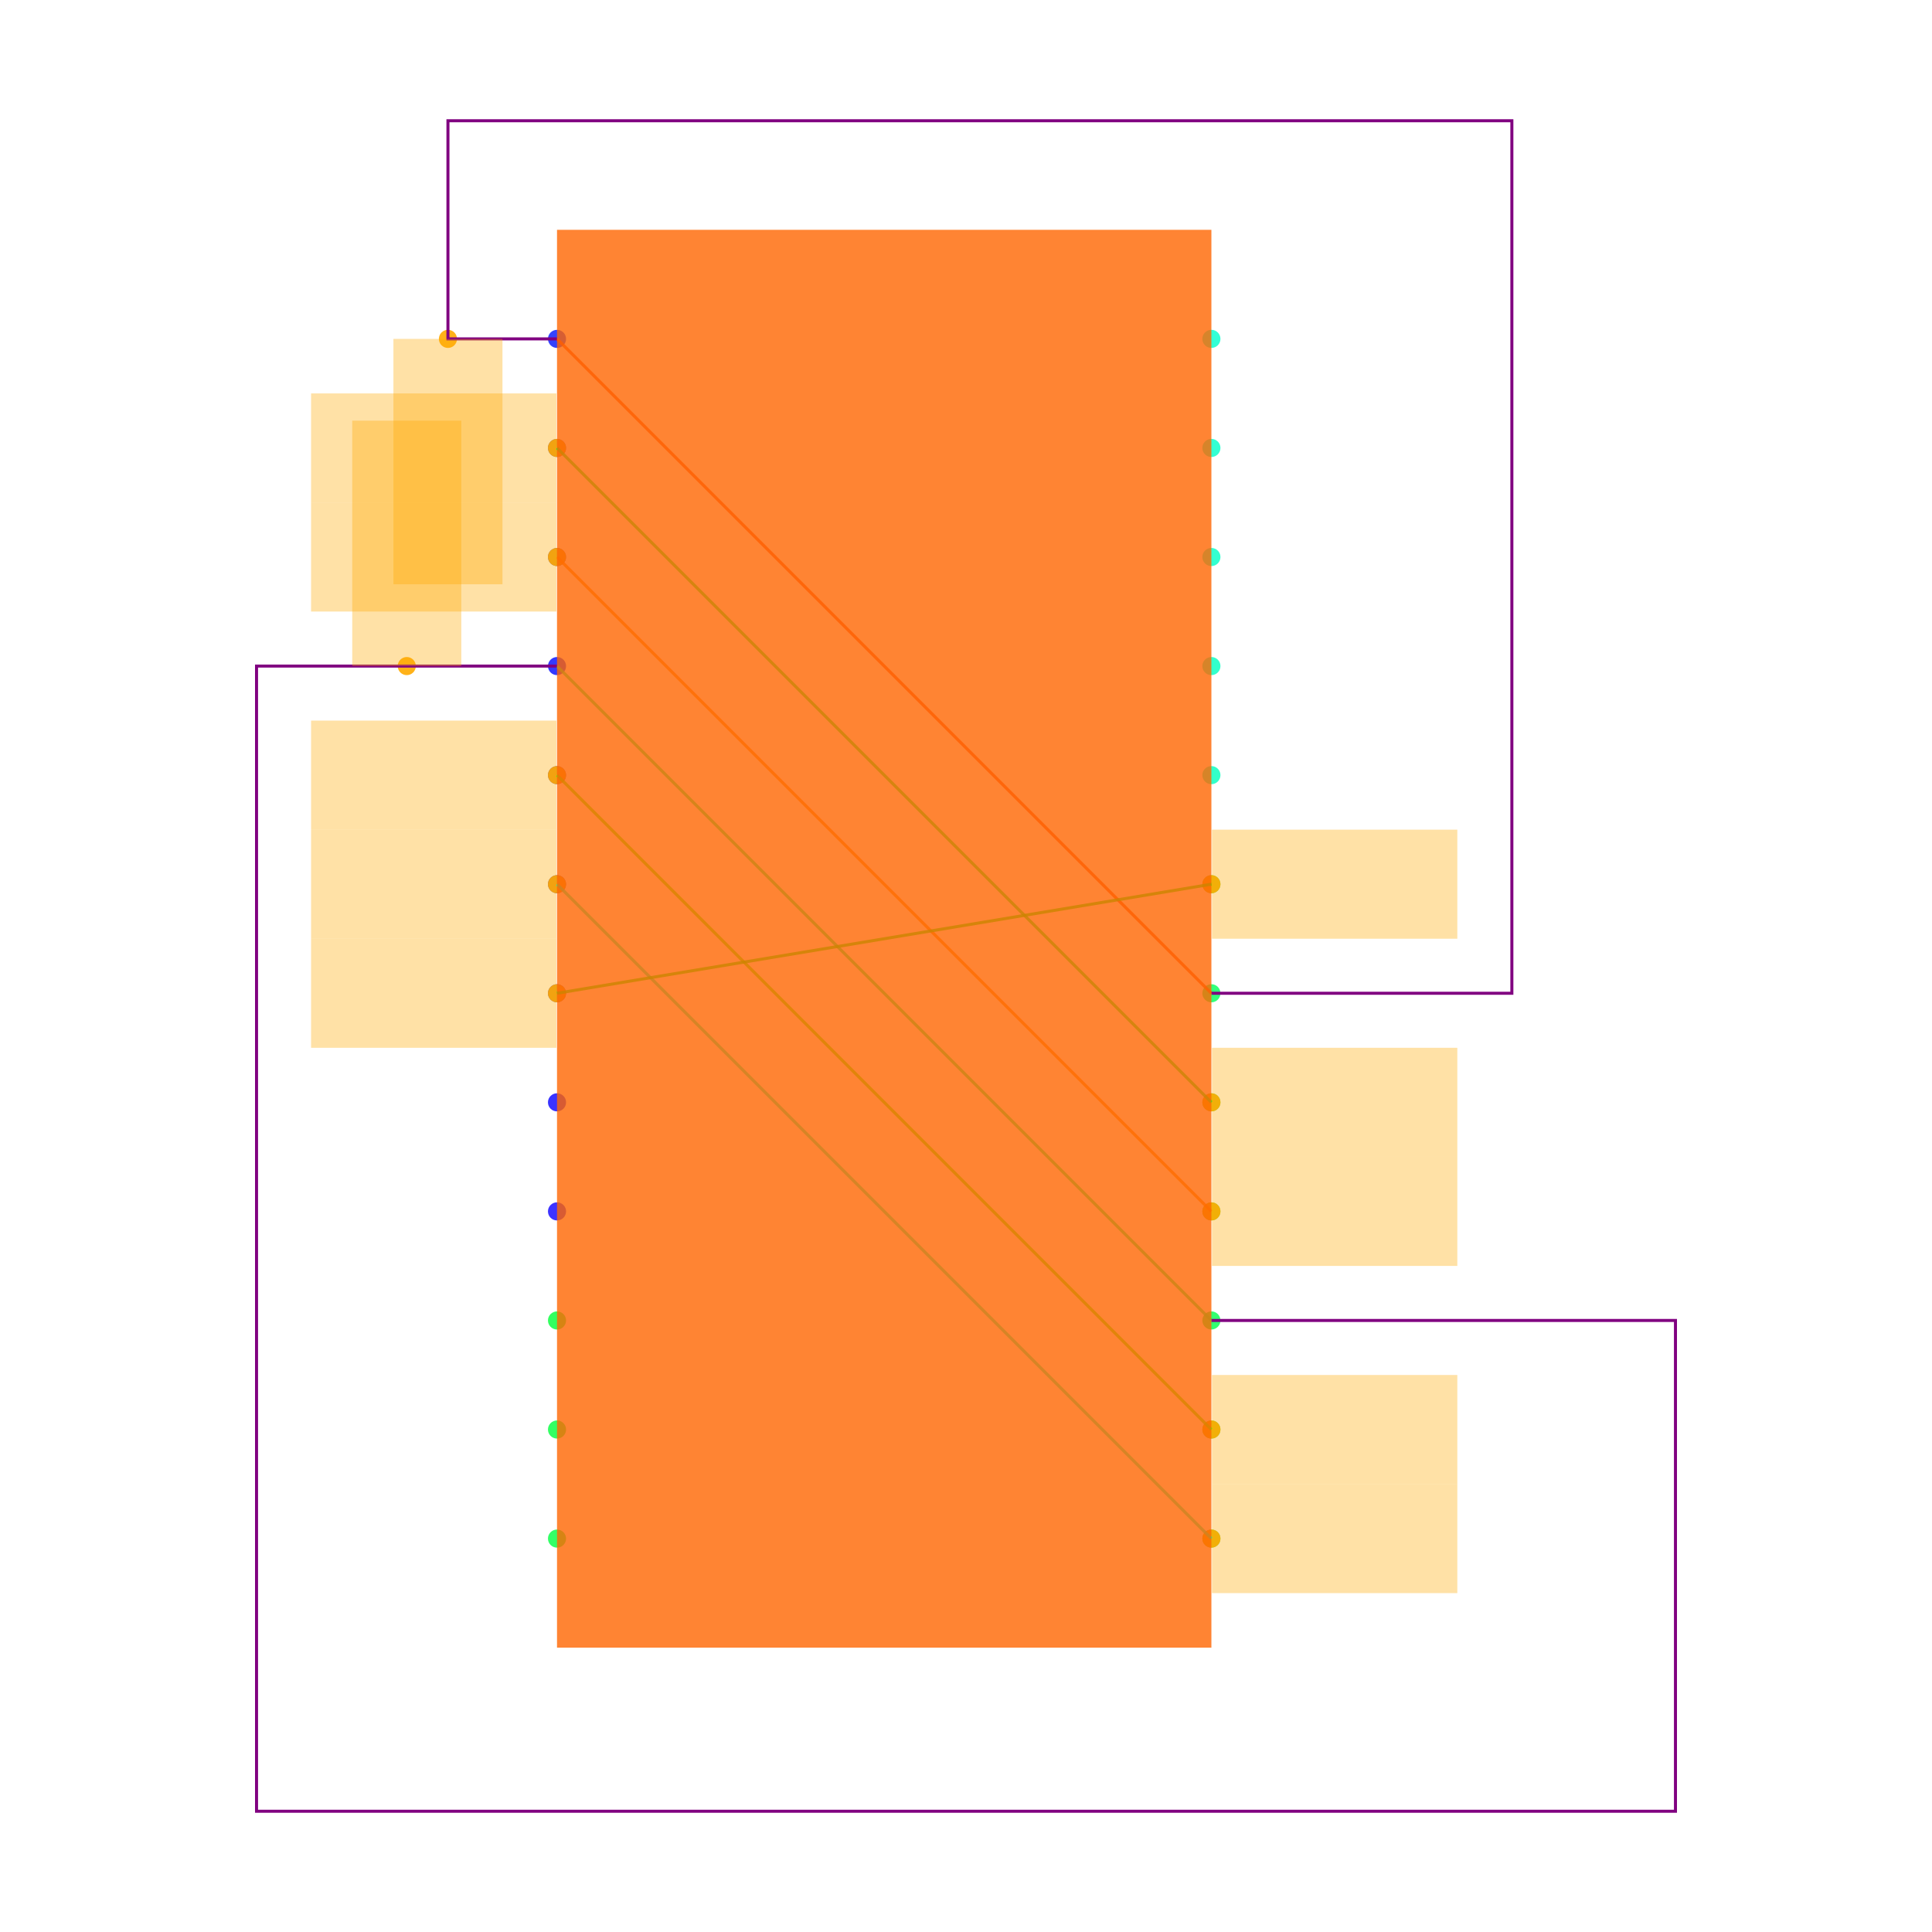
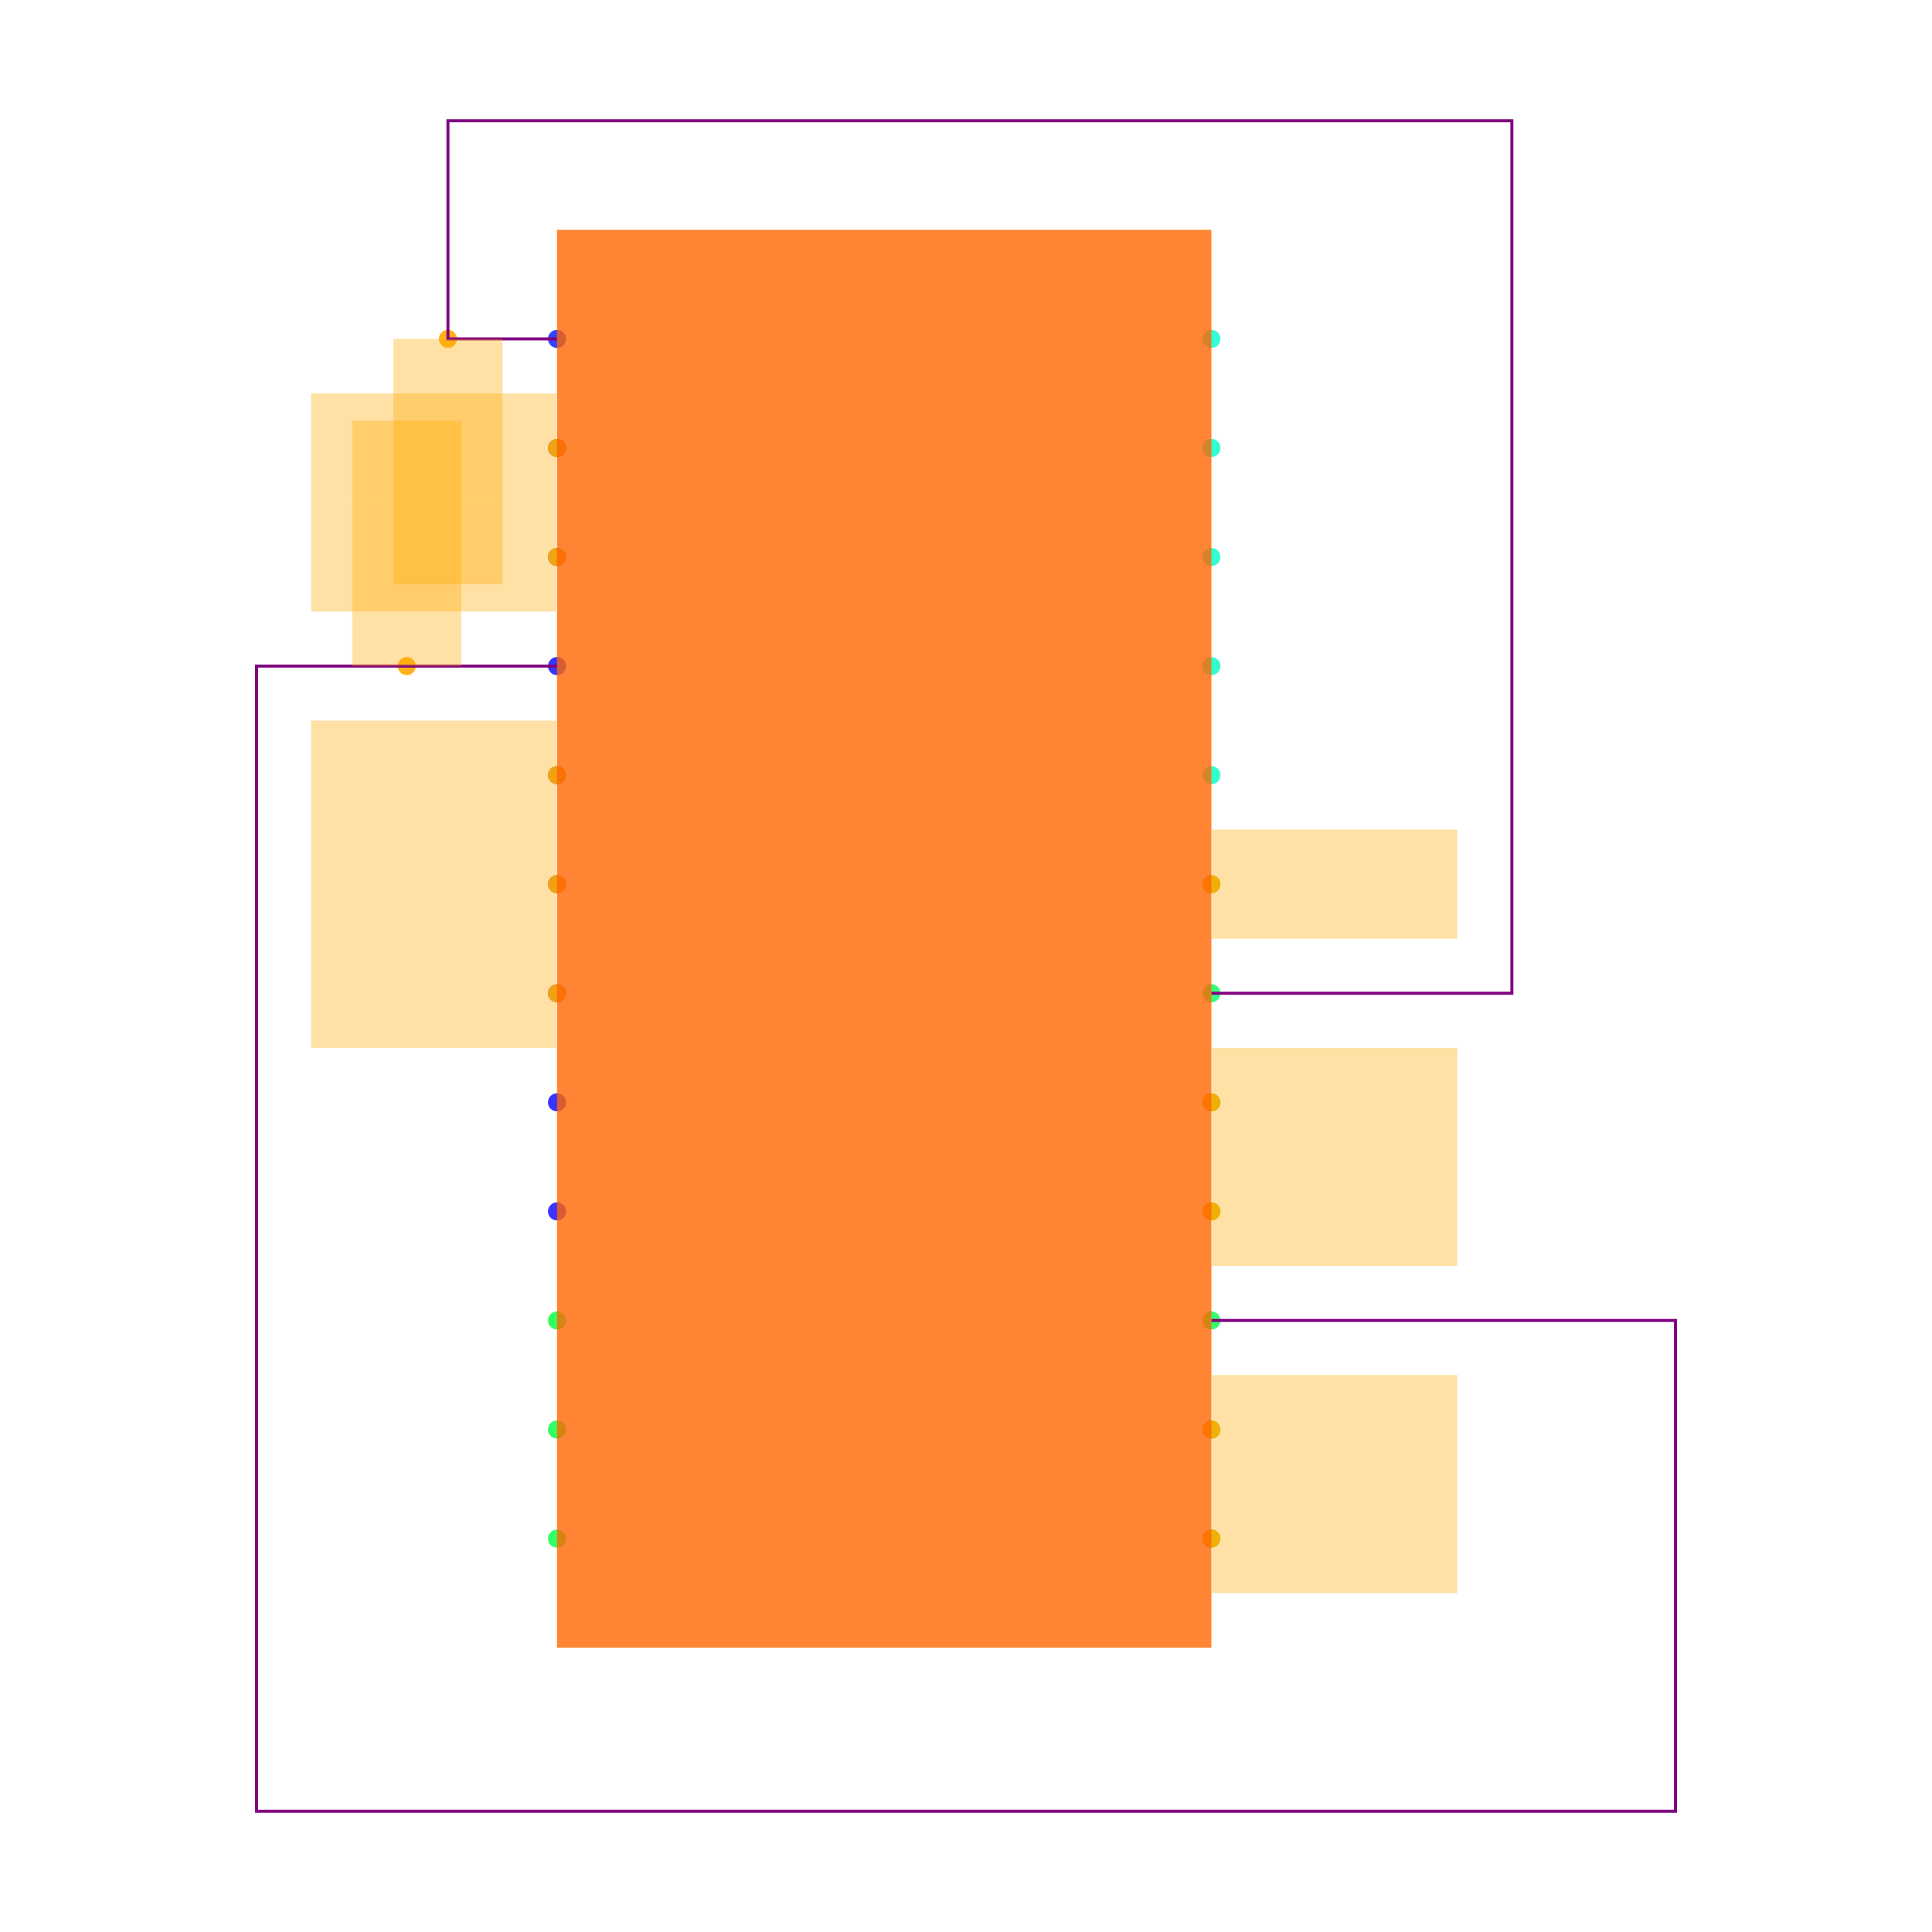
<svg xmlns="http://www.w3.org/2000/svg" width="640" height="640" viewBox="0 0 640 640">
  <rect width="100%" height="100%" fill="white" />
  <g>
    <circle data-type="point" data-label="P.1 x-" data-x="-0.6000000000000001" data-y="1.0999999999999999" cx="184.516" cy="112.258" r="3" fill="hsl(235, 100%, 50%, 0.8)" />
  </g>
  <g>
    <circle data-type="point" data-label="P.2 x-" data-x="-0.6000000000000001" data-y="0.8999999999999999" cx="184.516" cy="148.387" r="3" fill="hsl(236, 100%, 50%, 0.8)" />
  </g>
  <g>
    <circle data-type="point" data-label="P.3 x-" data-x="-0.6000000000000001" data-y="0.6999999999999998" cx="184.516" cy="184.516" r="3" fill="hsl(237, 100%, 50%, 0.8)" />
  </g>
  <g>
    <circle data-type="point" data-label="P.4 x-" data-x="-0.6000000000000001" data-y="0.4999999999999998" cx="184.516" cy="220.645" r="3" fill="hsl(238, 100%, 50%, 0.8)" />
  </g>
  <g>
    <circle data-type="point" data-label="P.5 x-" data-x="-0.6000000000000001" data-y="0.2999999999999998" cx="184.516" cy="256.774" r="3" fill="hsl(239, 100%, 50%, 0.8)" />
  </g>
  <g>
    <circle data-type="point" data-label="P.6 x-" data-x="-0.6000000000000001" data-y="0.09999999999999987" cx="184.516" cy="292.903" r="3" fill="hsl(240, 100%, 50%, 0.8)" />
  </g>
  <g>
    <circle data-type="point" data-label="P.7 x-" data-x="-0.6000000000000001" data-y="-0.10000000000000009" cx="184.516" cy="329.032" r="3" fill="hsl(241, 100%, 50%, 0.8)" />
  </g>
  <g>
    <circle data-type="point" data-label="P.8 x-" data-x="-0.6000000000000001" data-y="-0.30000000000000004" cx="184.516" cy="365.161" r="3" fill="hsl(242, 100%, 50%, 0.8)" />
  </g>
  <g>
    <circle data-type="point" data-label="P.9 x-" data-x="-0.6000000000000001" data-y="-0.5" cx="184.516" cy="401.29" r="3" fill="hsl(243, 100%, 50%, 0.8)" />
  </g>
  <g>
    <circle data-type="point" data-label="P.10 x-" data-x="-0.6000000000000001" data-y="-0.7" cx="184.516" cy="437.419" r="3" fill="hsl(133, 100%, 50%, 0.8)" />
  </g>
  <g>
    <circle data-type="point" data-label="P.11 x-" data-x="-0.6000000000000001" data-y="-0.8999999999999999" cx="184.516" cy="473.548" r="3" fill="hsl(134, 100%, 50%, 0.8)" />
  </g>
  <g>
    <circle data-type="point" data-label="P.12 x-" data-x="-0.6000000000000001" data-y="-1.0999999999999999" cx="184.516" cy="509.677" r="3" fill="hsl(135, 100%, 50%, 0.8)" />
  </g>
  <g>
    <circle data-type="point" data-label="P.13 x+" data-x="0.6000000000000001" data-y="-1.0999999999999999" cx="401.29" cy="509.677" r="3" fill="hsl(136, 100%, 50%, 0.8)" />
  </g>
  <g>
    <circle data-type="point" data-label="P.14 x+" data-x="0.6000000000000001" data-y="-0.8999999999999999" cx="401.29" cy="473.548" r="3" fill="hsl(137, 100%, 50%, 0.8)" />
  </g>
  <g>
    <circle data-type="point" data-label="P.15 x+" data-x="0.6000000000000001" data-y="-0.6999999999999998" cx="401.29" cy="437.419" r="3" fill="hsl(138, 100%, 50%, 0.8)" />
  </g>
  <g>
    <circle data-type="point" data-label="P.16 x+" data-x="0.6000000000000001" data-y="-0.4999999999999998" cx="401.29" cy="401.29" r="3" fill="hsl(139, 100%, 50%, 0.8)" />
  </g>
  <g>
    <circle data-type="point" data-label="P.17 x+" data-x="0.6000000000000001" data-y="-0.2999999999999998" cx="401.29" cy="365.161" r="3" fill="hsl(140, 100%, 50%, 0.8)" />
  </g>
  <g>
    <circle data-type="point" data-label="P.18 x+" data-x="0.6000000000000001" data-y="-0.09999999999999987" cx="401.29" cy="329.032" r="3" fill="hsl(141, 100%, 50%, 0.8)" />
  </g>
  <g>
    <circle data-type="point" data-label="P.19 x+" data-x="0.6000000000000001" data-y="0.10000000000000009" cx="401.29" cy="292.903" r="3" fill="hsl(142, 100%, 50%, 0.8)" />
  </g>
  <g>
    <circle data-type="point" data-label="P.20 x+" data-x="0.6000000000000001" data-y="0.30000000000000004" cx="401.29" cy="256.774" r="3" fill="hsl(164, 100%, 50%, 0.8)" />
  </g>
  <g>
    <circle data-type="point" data-label="P.21 x+" data-x="0.6000000000000001" data-y="0.5" cx="401.29" cy="220.645" r="3" fill="hsl(165, 100%, 50%, 0.8)" />
  </g>
  <g>
    <circle data-type="point" data-label="P.22 x+" data-x="0.6000000000000001" data-y="0.7" cx="401.29" cy="184.516" r="3" fill="hsl(166, 100%, 50%, 0.8)" />
  </g>
  <g>
    <circle data-type="point" data-label="P.23 x+" data-x="0.6000000000000001" data-y="0.8999999999999999" cx="401.29" cy="148.387" r="3" fill="hsl(167, 100%, 50%, 0.8)" />
  </g>
  <g>
    <circle data-type="point" data-label="P.24 x+" data-x="0.6000000000000001" data-y="1.0999999999999999" cx="401.29" cy="112.258" r="3" fill="hsl(168, 100%, 50%, 0.8)" />
  </g>
  <g>
    <circle data-type="point" data-label="" data-x="-0.8" data-y="1.0999999999999999" cx="148.387" cy="112.258" r="3" fill="hsl(40, 100%, 50%, 0.9)" />
  </g>
  <g>
    <circle data-type="point" data-label="" data-x="-0.6000000000000001" data-y="0.8999999999999999" cx="184.516" cy="148.387" r="3" fill="hsl(40, 100%, 50%, 0.9)" />
  </g>
  <g>
    <circle data-type="point" data-label="" data-x="0.6000000000000001" data-y="-0.2999999999999998" cx="401.29" cy="365.161" r="3" fill="hsl(40, 100%, 50%, 0.9)" />
  </g>
  <g>
    <circle data-type="point" data-label="" data-x="-0.6000000000000001" data-y="0.6999999999999998" cx="184.516" cy="184.516" r="3" fill="hsl(40, 100%, 50%, 0.9)" />
  </g>
  <g>
    <circle data-type="point" data-label="" data-x="0.6000000000000001" data-y="-0.4999999999999998" cx="401.29" cy="401.29" r="3" fill="hsl(40, 100%, 50%, 0.9)" />
  </g>
  <g>
    <circle data-type="point" data-label="" data-x="-0.8755000000000002" data-y="0.4999999999999998" cx="134.748" cy="220.645" r="3" fill="hsl(40, 100%, 50%, 0.9)" />
  </g>
  <g>
    <circle data-type="point" data-label="" data-x="-0.6000000000000001" data-y="0.2999999999999998" cx="184.516" cy="256.774" r="3" fill="hsl(40, 100%, 50%, 0.9)" />
  </g>
  <g>
    <circle data-type="point" data-label="" data-x="0.6000000000000001" data-y="-0.8999999999999999" cx="401.29" cy="473.548" r="3" fill="hsl(40, 100%, 50%, 0.9)" />
  </g>
  <g>
    <circle data-type="point" data-label="" data-x="-0.6000000000000001" data-y="0.09999999999999987" cx="184.516" cy="292.903" r="3" fill="hsl(40, 100%, 50%, 0.9)" />
  </g>
  <g>
    <circle data-type="point" data-label="" data-x="0.6000000000000001" data-y="-1.0999999999999999" cx="401.29" cy="509.677" r="3" fill="hsl(40, 100%, 50%, 0.9)" />
  </g>
  <g>
    <circle data-type="point" data-label="" data-x="-0.6000000000000001" data-y="-0.10000000000000009" cx="184.516" cy="329.032" r="3" fill="hsl(40, 100%, 50%, 0.9)" />
  </g>
  <g>
    <circle data-type="point" data-label="" data-x="0.6000000000000001" data-y="0.10000000000000009" cx="401.29" cy="292.903" r="3" fill="hsl(40, 100%, 50%, 0.9)" />
  </g>
  <g>
-     <polyline data-points="-0.6000000000000001,1.0999999999999999 0.6000000000000001,-0.09999999999999987" data-type="line" data-label="" points="184.516,112.258 401.29,329.032" fill="none" stroke="hsl(16, 100%, 50%, 0.8)" stroke-width="1" />
+     <polyline data-points="-0.6000000000000001,1.0999999999999999 -0.8,1.0999999999999999 -0.8,1.4999999999999998 1.1510000000000002,1.4999999999999998 1.1510000000000002,-0.09999999999999992 0.6000000000000001,-0.09999999999999987" data-type="trace" data-label="" points="184.516,112.258 148.387,112.258 148.387,40 500.826,40 500.826,329.032 401.29,329.032" fill="none" stroke="purple" stroke-width="1" />
  </g>
  <g>
-     <polyline data-points="-0.6000000000000001,0.8999999999999999 0.6000000000000001,-0.2999999999999998" data-type="line" data-label="" points="184.516,148.387 401.29,365.161" fill="none" stroke="hsl(128, 100%, 50%, 0.8)" stroke-width="1" />
-   </g>
-   <g>
-     <polyline data-points="-0.6000000000000001,0.6999999999999998 0.6000000000000001,-0.4999999999999998" data-type="line" data-label="" points="184.516,184.516 401.29,401.29" fill="none" stroke="hsl(32, 100%, 50%, 0.8)" stroke-width="1" />
-   </g>
-   <g>
-     <polyline data-points="-0.6000000000000001,0.4999999999999998 0.6000000000000001,-0.6999999999999998" data-type="line" data-label="" points="184.516,220.645 401.29,437.419" fill="none" stroke="hsl(144, 100%, 50%, 0.8)" stroke-width="1" />
-   </g>
-   <g>
-     <polyline data-points="-0.6000000000000001,0.2999999999999998 0.6000000000000001,-0.8999999999999999" data-type="line" data-label="" points="184.516,256.774 401.29,473.548" fill="none" stroke="hsl(104, 100%, 50%, 0.8)" stroke-width="1" />
-   </g>
-   <g>
-     <polyline data-points="-0.6000000000000001,0.09999999999999987 0.6000000000000001,-1.0999999999999999" data-type="line" data-label="" points="184.516,292.903 401.29,509.677" fill="none" stroke="hsl(160, 100%, 50%, 0.8)" stroke-width="1" />
-   </g>
-   <g>
-     <polyline data-points="-0.6000000000000001,-0.10000000000000009 0.6000000000000001,0.10000000000000009" data-type="line" data-label="" points="184.516,329.032 401.29,292.903" fill="none" stroke="hsl(120, 100%, 50%, 0.8)" stroke-width="1" />
-   </g>
-   <g>
-     <polyline data-points="-0.6000000000000001,1.0999999999999999 -0.8,1.0999999999999999 -0.8,1.4999999999999998 1.1510000000000002,1.4999999999999998 1.1510000000000002,-0.09999999999999992 0.6000000000000001,-0.09999999999999987" data-type="line" data-label="" points="184.516,112.258 148.387,112.258 148.387,40 500.826,40 500.826,329.032 401.29,329.032" fill="none" stroke="purple" stroke-width="1" />
-   </g>
-   <g>
-     <polyline data-points="-0.6000000000000001,0.4999999999999998 -1.1510000000000002,0.4999999999999998 -1.1510000000000002,-1.6 1.451,-1.6 1.451,-0.6999999999999998 0.6000000000000001,-0.6999999999999998" data-type="line" data-label="" points="184.516,220.645 84.981,220.645 84.981,600 555.019,600 555.019,437.419 401.29,437.419" fill="none" stroke="purple" stroke-width="1" />
+     <polyline data-points="-0.6000000000000001,0.4999999999999998 -1.1510000000000002,0.4999999999999998 -1.1510000000000002,-1.6 1.451,-1.6 1.451,-0.6999999999999998 0.6000000000000001,-0.6999999999999998" data-type="trace" data-label="" points="184.516,220.645 84.981,220.645 84.981,600 555.019,600 555.019,437.419 401.29,437.419" fill="none" stroke="purple" stroke-width="1" />
  </g>
  <g>
    <rect data-type="rect" data-label="schematic_component_0" data-x="0" data-y="0" x="184.516" y="76.129" width="216.774" height="469.677" fill="hsl(24, 100%, 50%, 0.8)" stroke="black" stroke-width="0.006" />
  </g>
  <g>
    <rect data-type="rect" data-label="" data-x="-0.8" data-y="0.8749999999999999" x="130.323" y="112.258" width="36.129" height="81.29" fill="hsl(40, 100%, 50%, 0.35)" stroke="black" stroke-width="0.006" />
  </g>
  <g>
    <rect data-type="rect" data-label="" data-x="-0.8260000000000001" data-y="0.8999999999999999" x="103.045" y="130.323" width="81.29" height="36.129" fill="hsl(40, 100%, 50%, 0.35)" stroke="black" stroke-width="0.006" />
  </g>
  <g>
    <rect data-type="rect" data-label="" data-x="0.8260000000000001" data-y="-0.2999999999999998" x="401.471" y="347.097" width="81.29" height="36.129" fill="hsl(40, 100%, 50%, 0.35)" stroke="black" stroke-width="0.006" />
  </g>
  <g>
    <rect data-type="rect" data-label="" data-x="-0.8260000000000001" data-y="0.6999999999999998" x="103.045" y="166.452" width="81.29" height="36.129" fill="hsl(40, 100%, 50%, 0.35)" stroke="black" stroke-width="0.006" />
  </g>
  <g>
    <rect data-type="rect" data-label="" data-x="0.8260000000000001" data-y="-0.4999999999999998" x="401.471" y="383.226" width="81.29" height="36.129" fill="hsl(40, 100%, 50%, 0.35)" stroke="black" stroke-width="0.006" />
  </g>
  <g>
    <rect data-type="rect" data-label="" data-x="-0.8755000000000002" data-y="0.7249999999999998" x="116.684" y="139.355" width="36.129" height="81.29" fill="hsl(40, 100%, 50%, 0.35)" stroke="black" stroke-width="0.006" />
  </g>
  <g>
    <rect data-type="rect" data-label="" data-x="-0.8260000000000001" data-y="0.2999999999999998" x="103.045" y="238.71" width="81.29" height="36.129" fill="hsl(40, 100%, 50%, 0.35)" stroke="black" stroke-width="0.006" />
  </g>
  <g>
    <rect data-type="rect" data-label="" data-x="0.8260000000000001" data-y="-0.8999999999999999" x="401.471" y="455.484" width="81.29" height="36.129" fill="hsl(40, 100%, 50%, 0.35)" stroke="black" stroke-width="0.006" />
  </g>
  <g>
    <rect data-type="rect" data-label="" data-x="-0.8260000000000001" data-y="0.09999999999999987" x="103.045" y="274.839" width="81.29" height="36.129" fill="hsl(40, 100%, 50%, 0.35)" stroke="black" stroke-width="0.006" />
  </g>
  <g>
    <rect data-type="rect" data-label="" data-x="0.8260000000000001" data-y="-1.0999999999999999" x="401.471" y="491.613" width="81.29" height="36.129" fill="hsl(40, 100%, 50%, 0.35)" stroke="black" stroke-width="0.006" />
  </g>
  <g>
    <rect data-type="rect" data-label="" data-x="-0.8260000000000001" data-y="-0.10000000000000009" x="103.045" y="310.968" width="81.29" height="36.129" fill="hsl(40, 100%, 50%, 0.35)" stroke="black" stroke-width="0.006" />
  </g>
  <g>
    <rect data-type="rect" data-label="" data-x="0.8260000000000001" data-y="0.10000000000000009" x="401.471" y="274.839" width="81.29" height="36.129" fill="hsl(40, 100%, 50%, 0.35)" stroke="black" stroke-width="0.006" />
  </g>
  <g id="crosshair" style="display: none">
    <line id="crosshair-h" y1="0" y2="640" stroke="#666" stroke-width="0.5" />
    <line id="crosshair-v" x1="0" x2="640" stroke="#666" stroke-width="0.5" />
    <text id="coordinates" font-family="monospace" font-size="12" fill="#666" />
  </g>
</svg>
